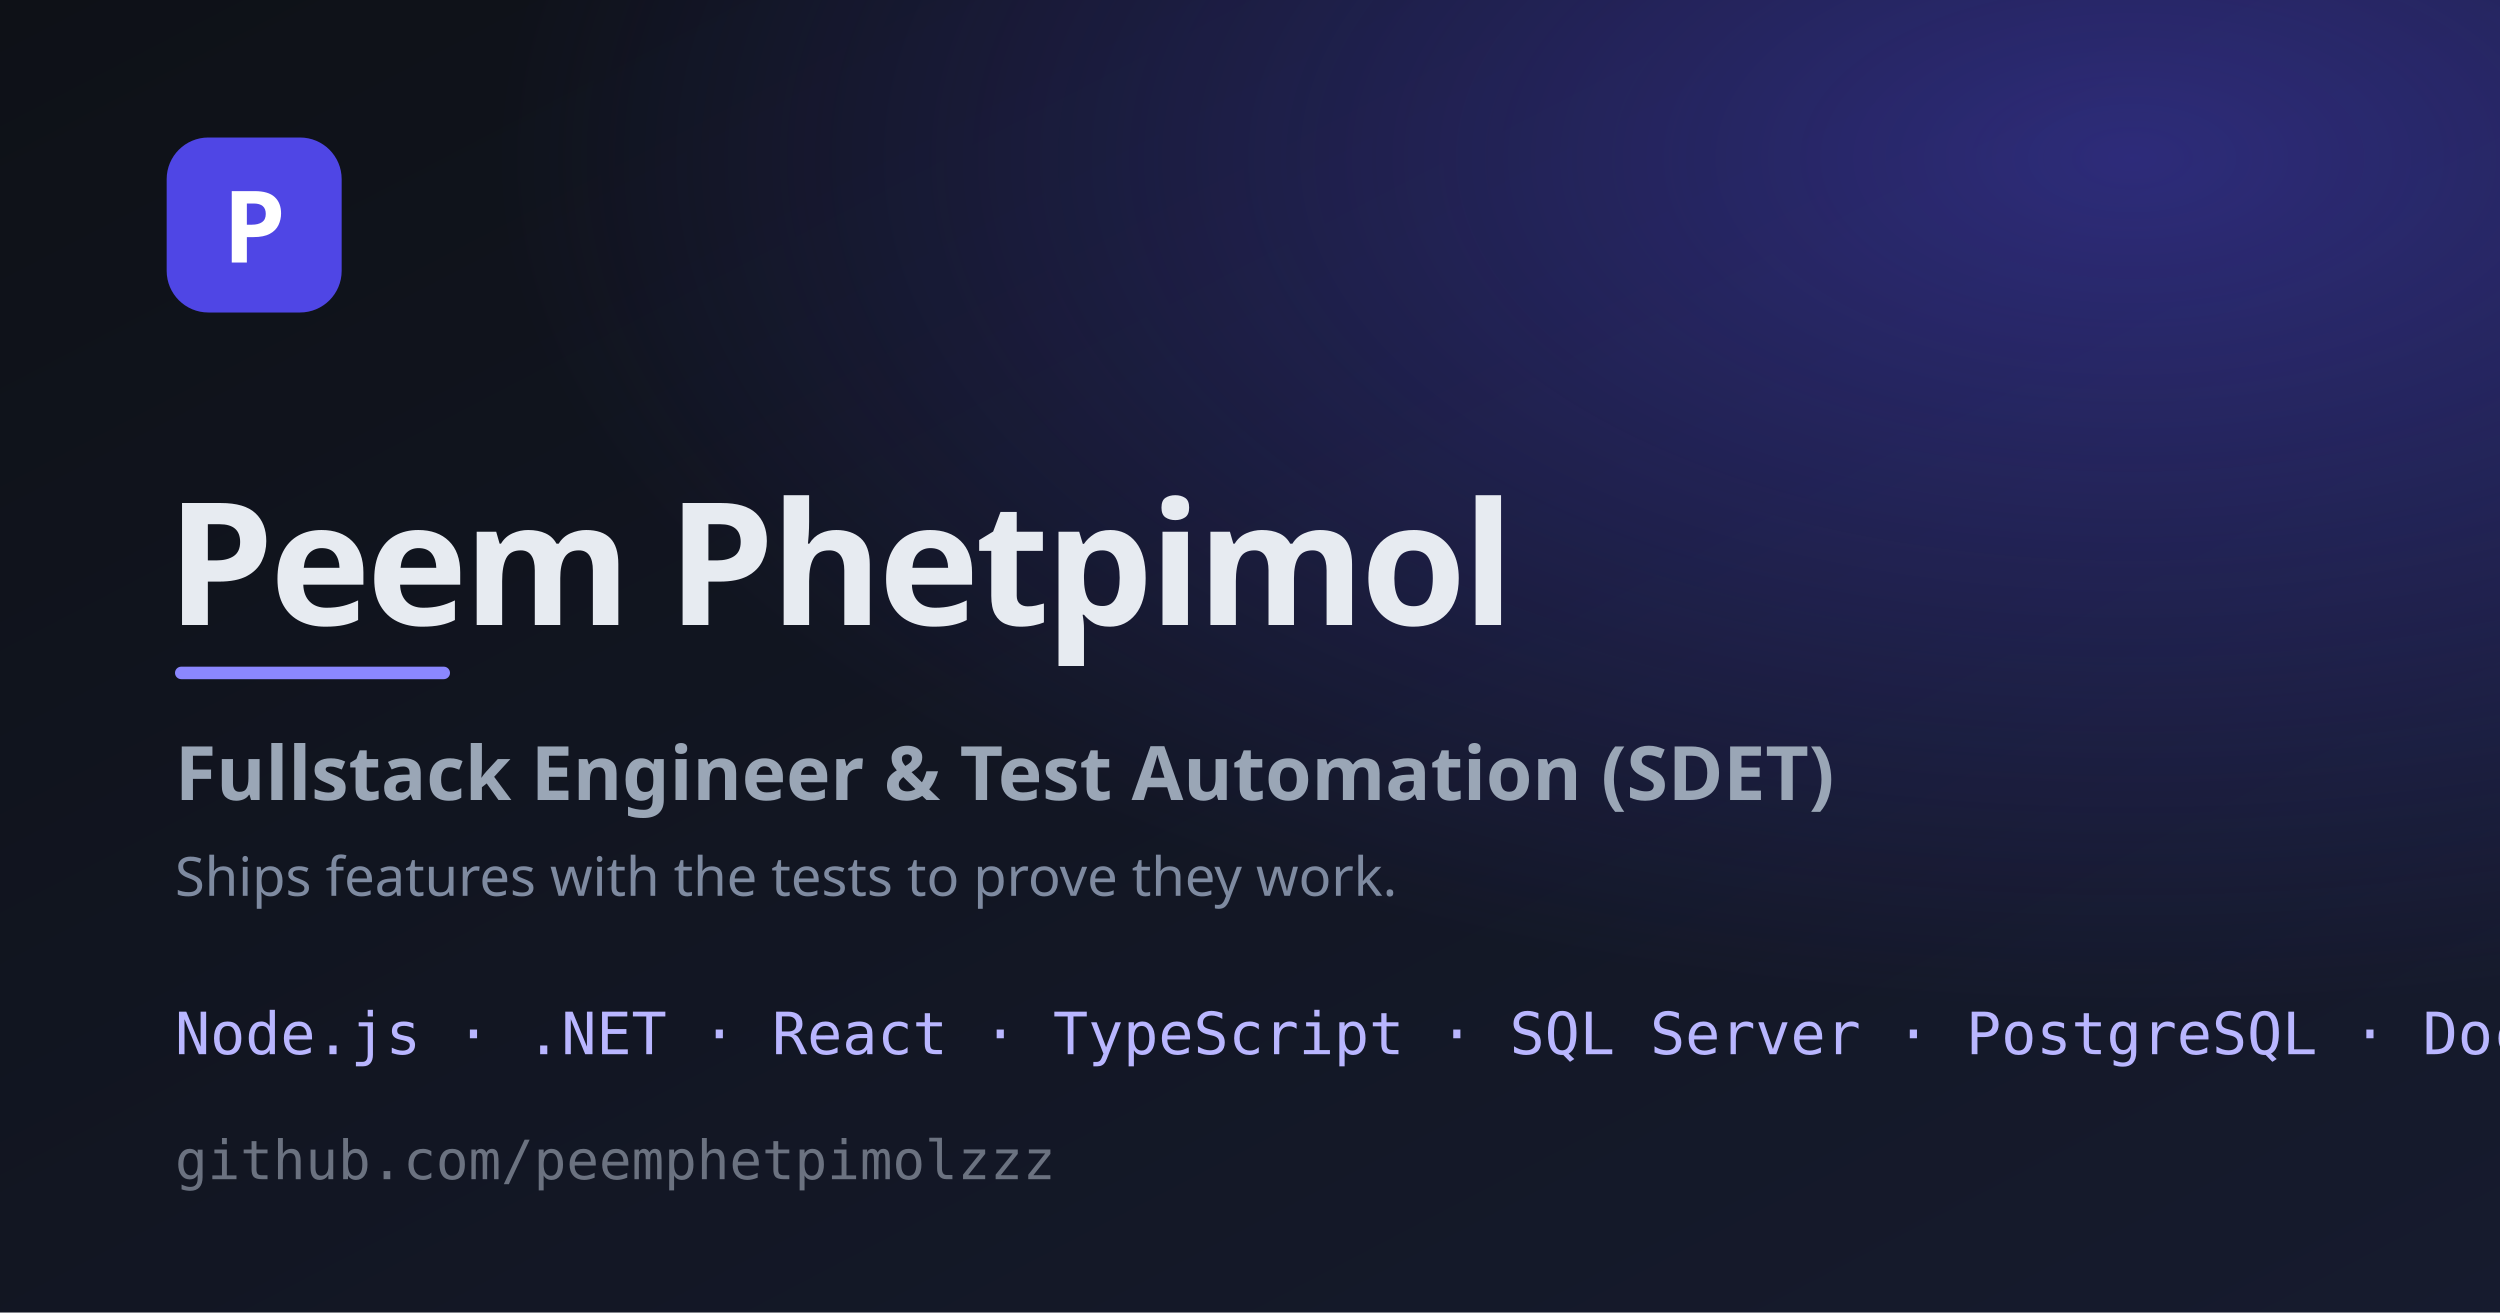
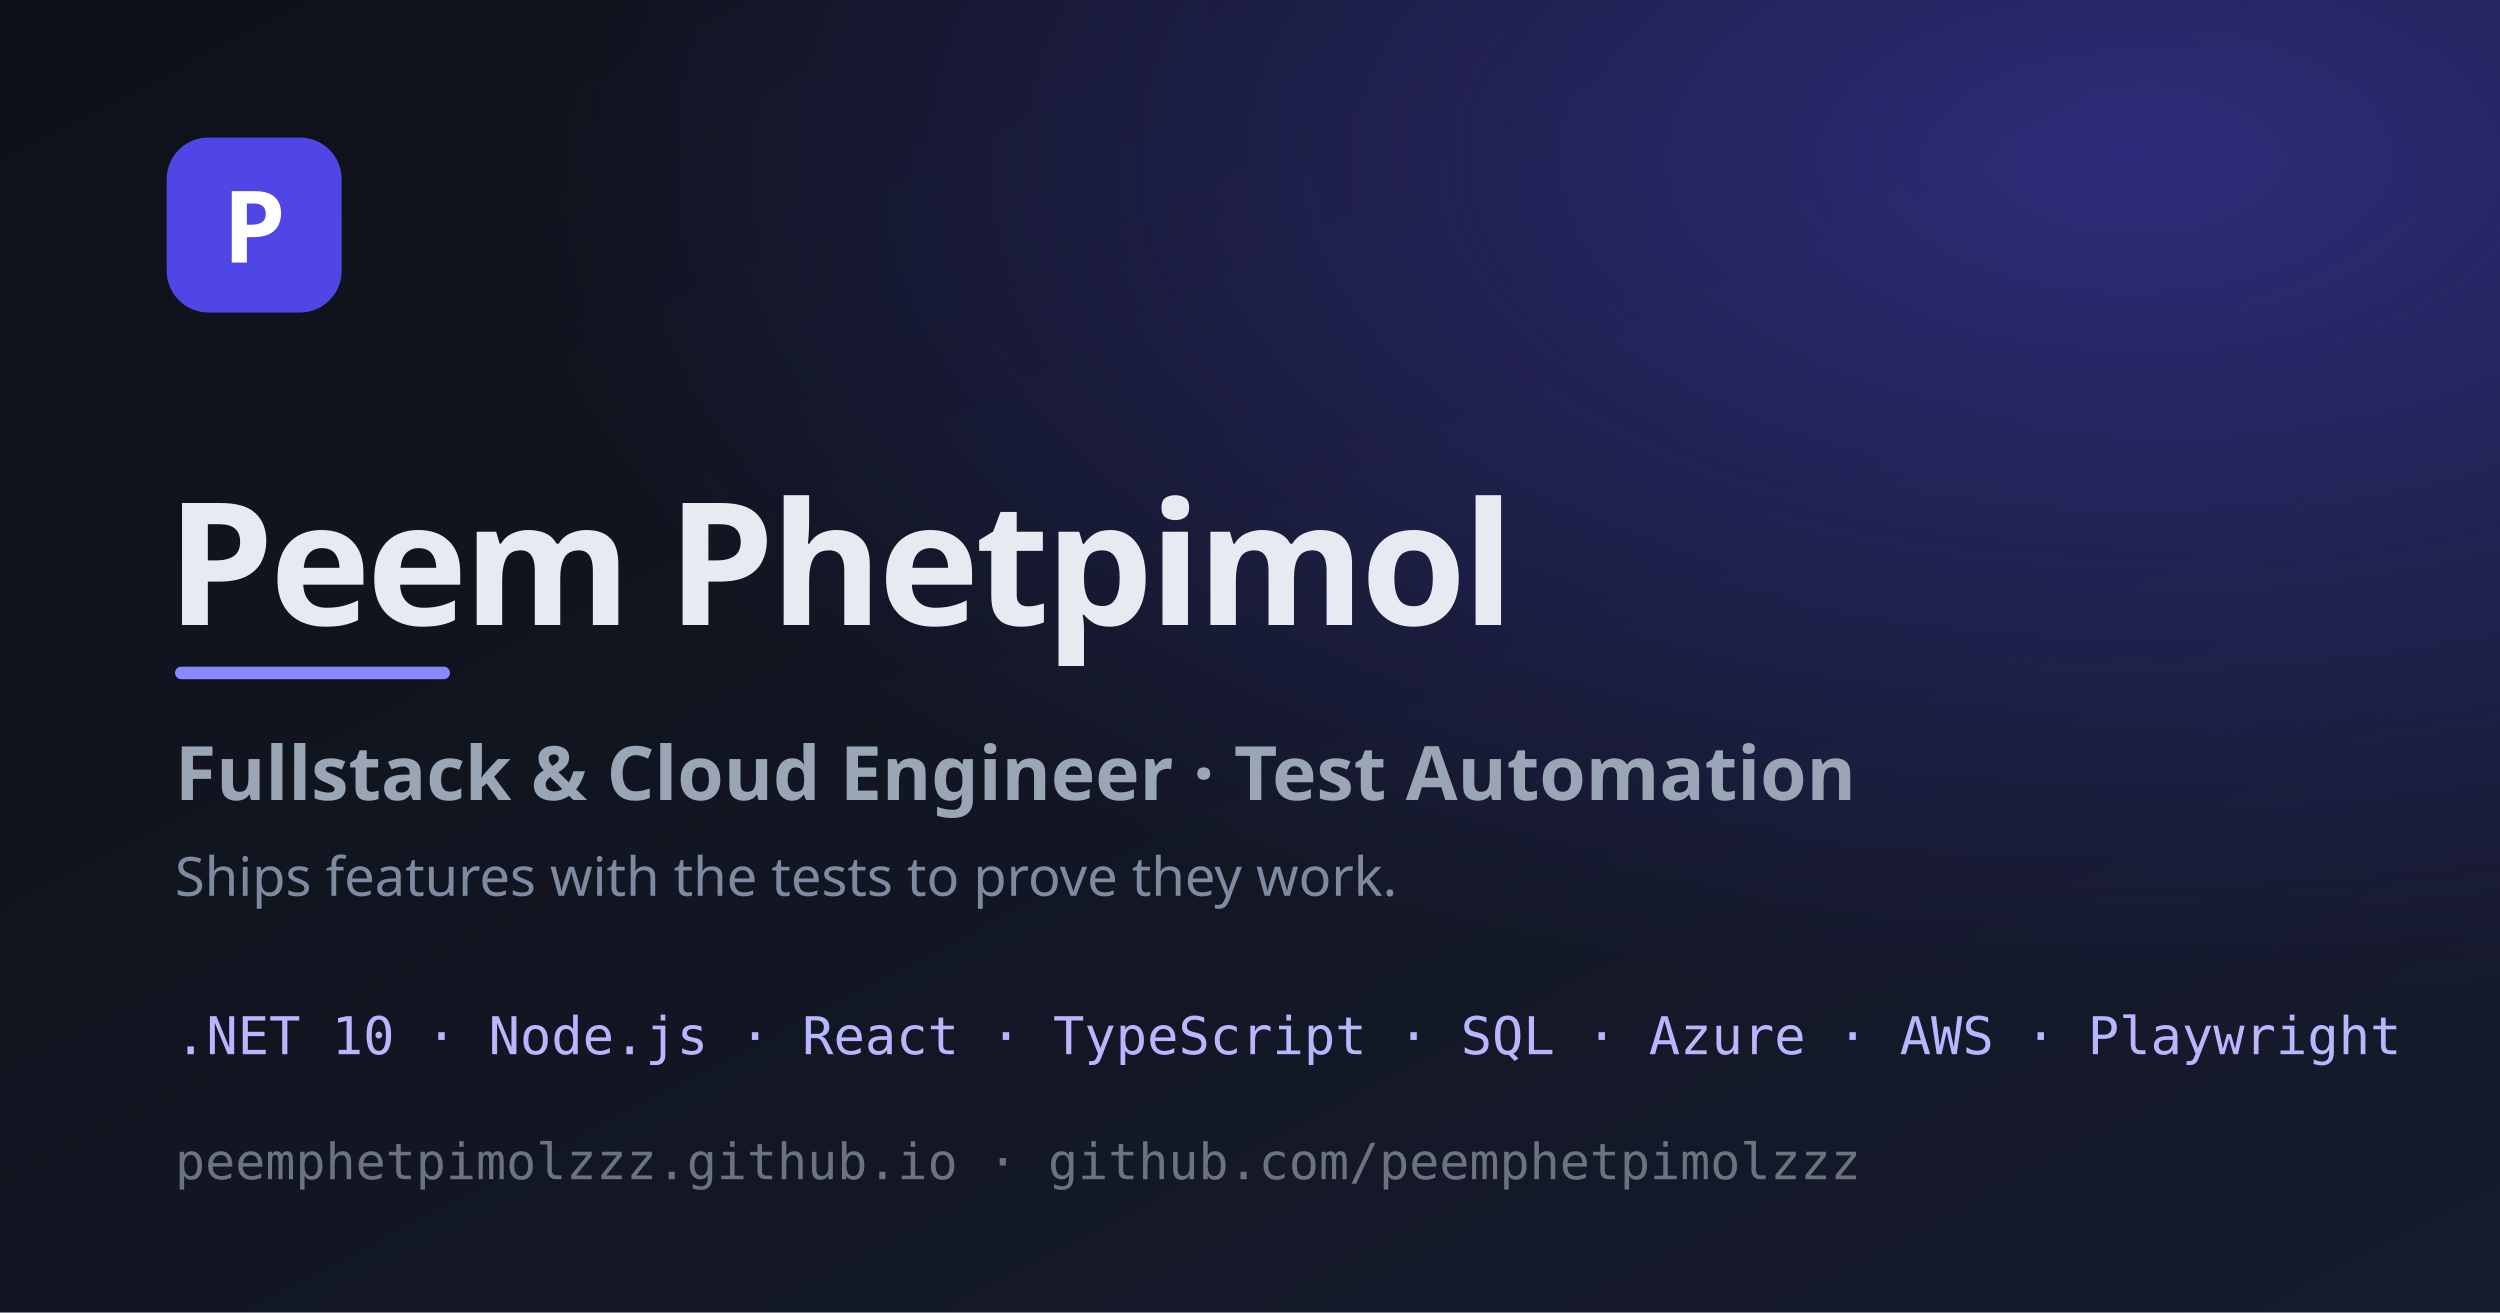
<svg xmlns="http://www.w3.org/2000/svg" width="1200" height="630" viewBox="0 0 1200 630">
  <defs>
    <linearGradient id="bg" x1="0" y1="0" x2="1" y2="1">
      <stop offset="0" stop-color="#0e1117" />
      <stop offset="1" stop-color="#161b2e" />
    </linearGradient>
    <radialGradient id="glow" cx="0.85" cy="0.12" r="0.65">
      <stop offset="0" stop-color="#4f46e5" stop-opacity="0.45" />
      <stop offset="1" stop-color="#4f46e5" stop-opacity="0" />
    </radialGradient>
  </defs>
  <rect width="1200" height="630" fill="url(#bg)" />
  <rect width="1200" height="630" fill="url(#glow)" />
  <rect x="80" y="66" width="84" height="84" rx="20" fill="#4f46e5" />
  <text x="122" y="126" font-family="sans-serif" font-size="48" font-weight="700" fill="#ffffff" text-anchor="middle">P</text>
  <text x="80" y="300" font-family="sans-serif" font-size="82" font-weight="700" fill="#e7ebf1" letter-spacing="-2">Peem Phetpimol</text>
  <rect x="84" y="320" width="132" height="6" rx="3" fill="#8b87ff" />
-   <text x="84" y="384" font-family="sans-serif" font-size="36" font-weight="600" fill="#9aa6b6">Fullstack Engineer &amp; Test Automation (SDET)</text>
+   <text x="84" y="384" font-family="sans-serif" font-size="36" font-weight="600" fill="#9aa6b6">Fullstack &amp; Cloud Engineer · Test Automation</text>
  <text x="84" y="430" font-family="sans-serif" font-size="26" fill="#7e8aa0">Ships features with the tests to prove they work.</text>
-   <text x="84" y="506" font-family="monospace" font-size="28" fill="#b9b6ff">Node.js · .NET · React · TypeScript · SQL Server · PostgreSQL · Docker</text>
-   <text x="84" y="566" font-family="monospace" font-size="26" fill="#6b7280">github.com/peemphetpimolzzz</text>
+   <text x="84" y="506" font-family="monospace" font-size="25" fill="#b9b6ff">.NET 10 · Node.js · React · TypeScript · SQL · Azure · AWS · Playwright</text>
+   <text x="84" y="566" font-family="monospace" font-size="24" fill="#6b7280">peemphetpimolzzz.github.io  ·  github.com/peemphetpimolzzz</text>
</svg>
